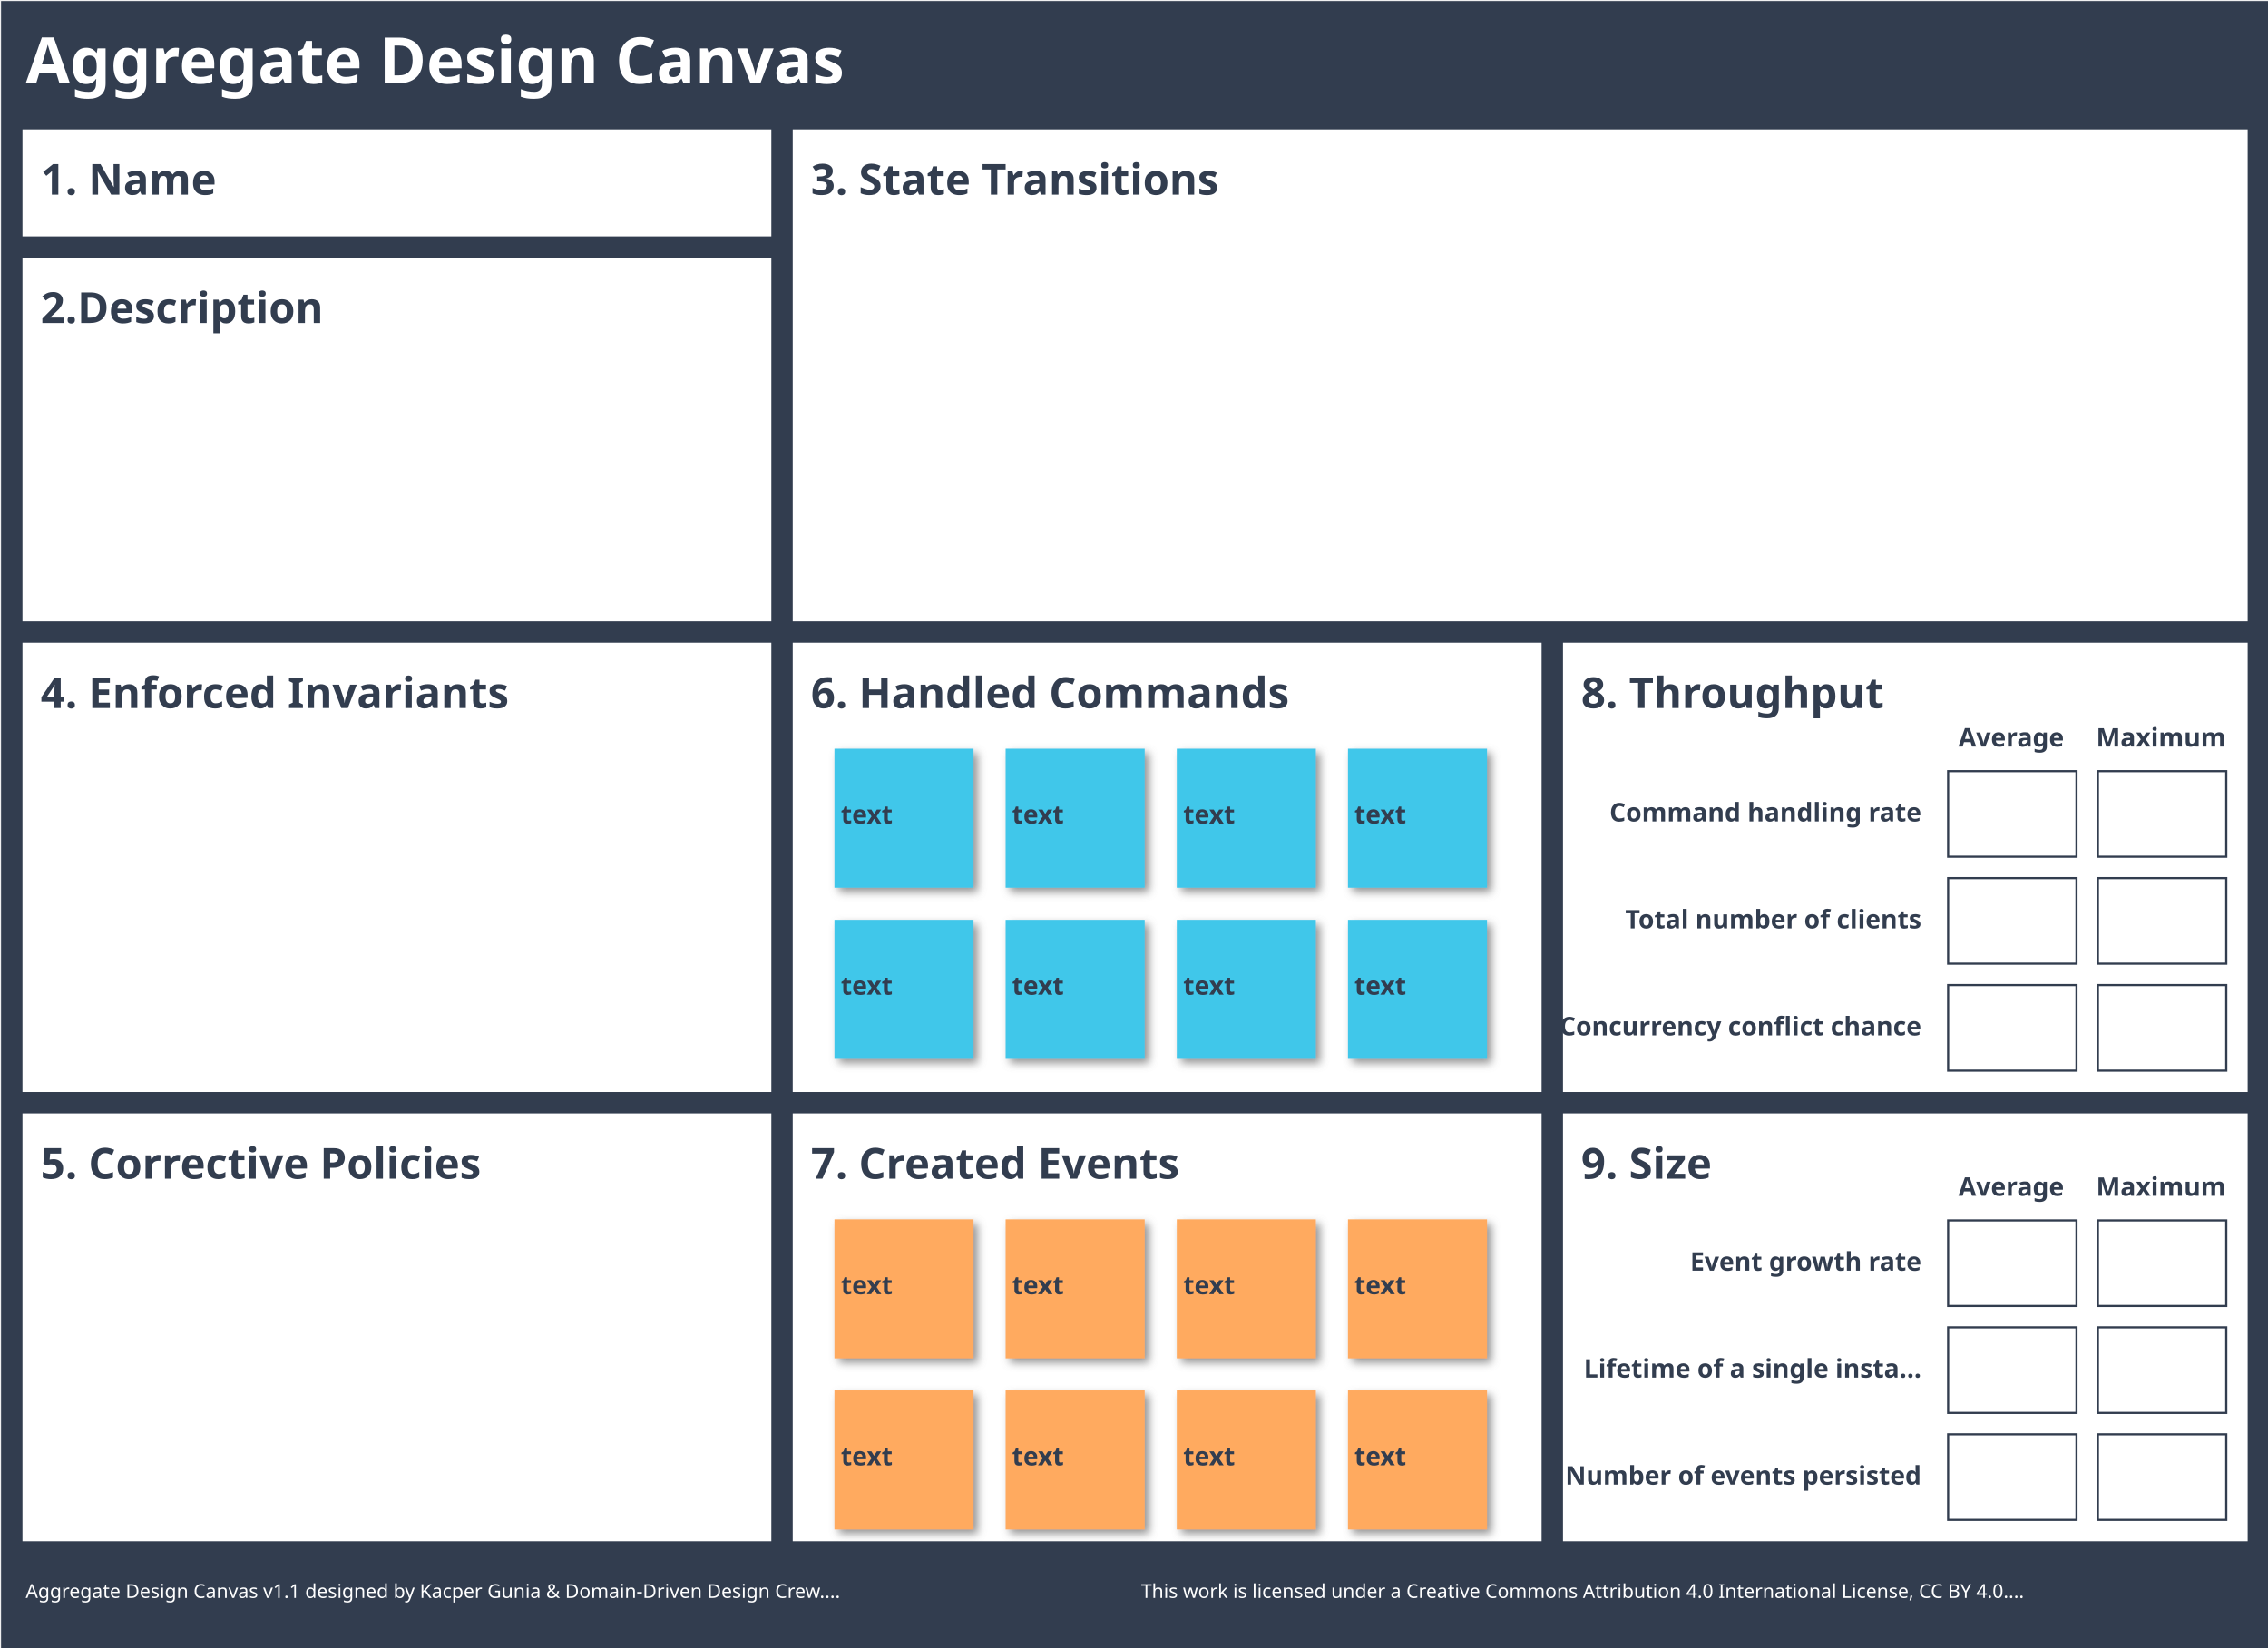
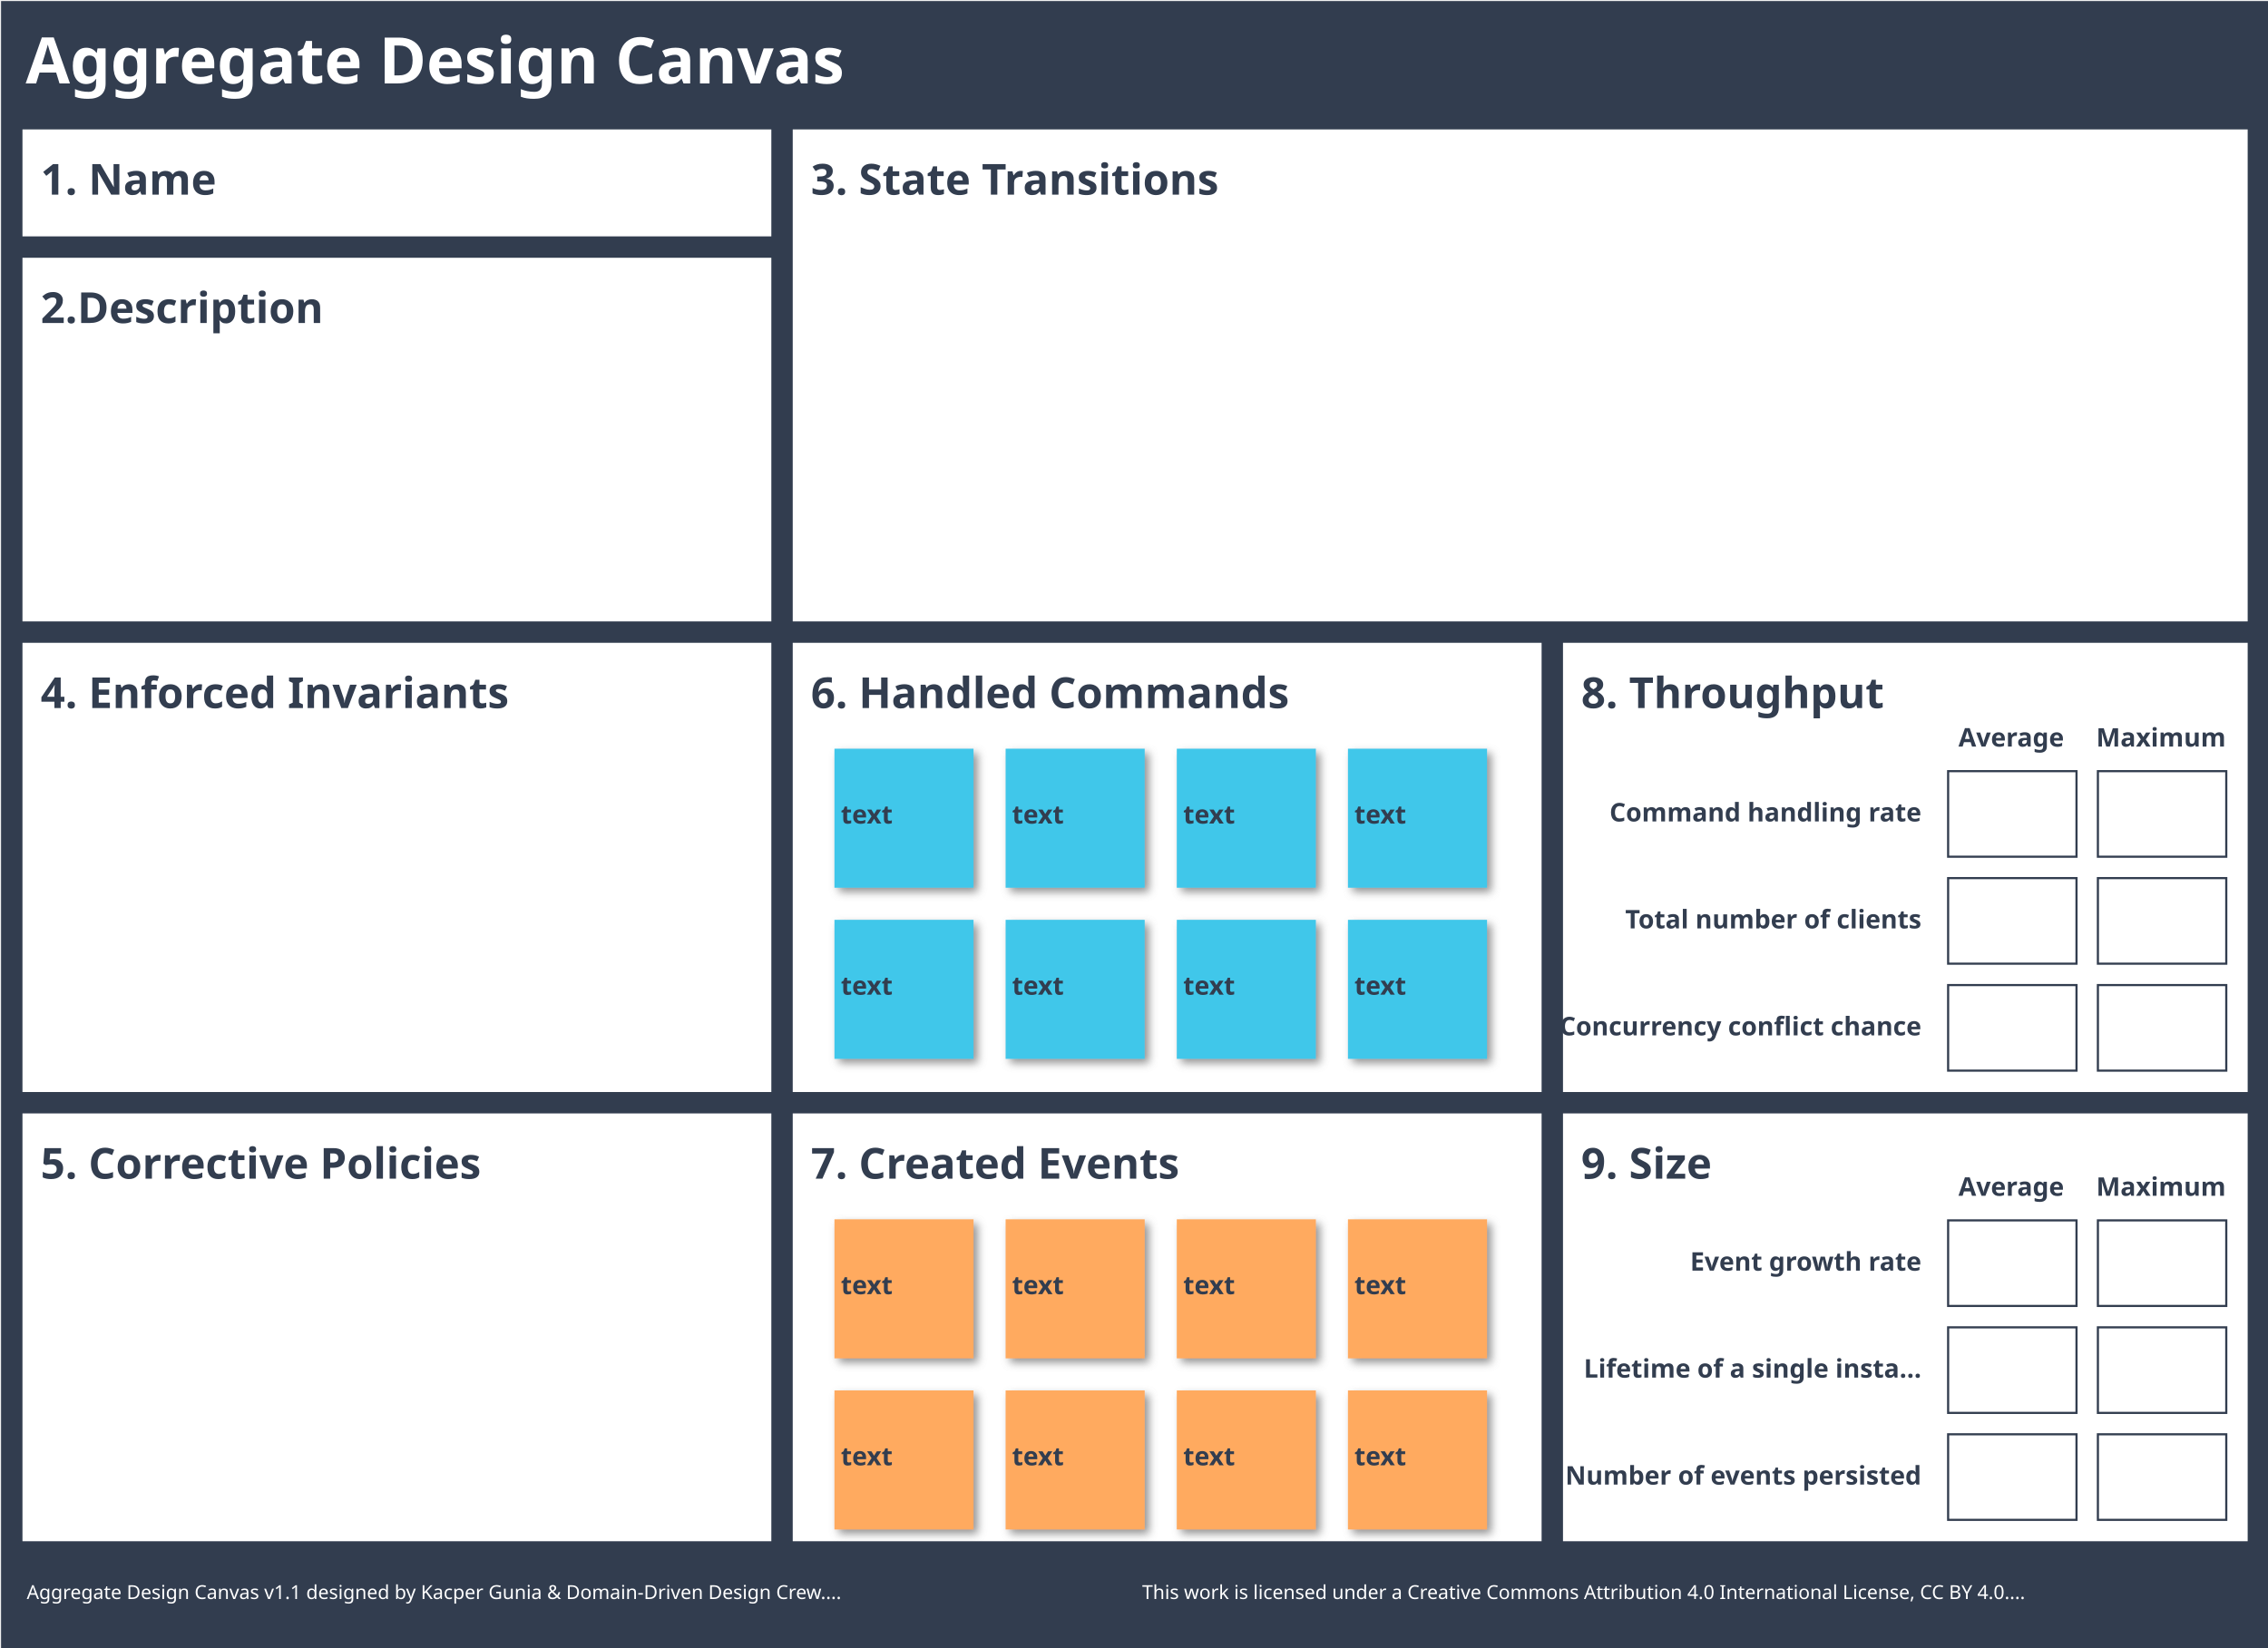
<svg xmlns="http://www.w3.org/2000/svg" version="1.1" width="1060px" height="770px" viewBox="-0.5 -0.5 1060 770">
  <defs>
    <filter id="dropShadow" x="-20%" y="-20%" width="140%" height="140%">
      <feDropShadow dx="2" dy="2" stdDeviation="2" flood-color="#888" flood-opacity="0.9" />
    </filter>
  </defs>
  <style>
+         .bgRect { fill: #323d4f; stroke: none; }
        .hcCards { fill:#40C7EA;stroke:none; }
        .ceCards { fill:#FFAA5E;stroke:none; }
        .textCards text {
-             font-family: "IBM Plex Sans";
-             font-size: 12px;
-             font-weight: bold;
-             fill: #323D4F;
+         font-family: "IBM Plex Sans";
+         font-size: 12px;
+         font-weight: bold;
+         fill: #323D4F;
        }
        .title {
-             font-family: "IBM Plex Sans";
-             font-size: 20px;
-             font-weight: bold;
-             fill: #323D4F;
+         font-family: "IBM Plex Sans";
+         font-size: 20px;
+         font-weight: bold;
+         fill: #323D4F;
        }
    </style>
-   <g>
-     <rect x="0" y="0" width="1060" height="770" fill="#323d4f" stroke="none" pointer-events="all" />
-     <rect x="370" y="60" width="680" height="230" fill="rgb(255, 255, 255)" stroke="none" pointer-events="all" />
-     <rect x="10" y="10" width="1040" height="40" fill="#323d4f" stroke="none" pointer-events="all" />
-     <g transform="translate(-0.5 -0.5)">
-       <text x="12" y="39" fill="#FFFFFF" font-family="IBM Plex Sans" font-size="30px" font-weight="bold">Aggregate
-                 Design Canvas
-             </text>
+   <rect class="bgRect" x="0" y="0" width="1060" height="770" pointer-events="all" />
+   <rect x="370" y="60" width="680" height="230" fill="rgb(255, 255, 255)" stroke="none" pointer-events="all" />
+   <rect x="10" y="10" width="1040" height="40" fill="#323d4f" stroke="none" pointer-events="all" />
+   <g transform="translate(-0.5 -0.5)">
+     <text x="12" y="39" fill="#FFFFFF" font-family="IBM Plex Sans" font-size="30px" font-weight="bold">Aggregate
+             Design Canvas
+         </text>
+   </g>
+   <rect x="10" y="60" width="350" height="50" fill="rgb(255, 255, 255)" stroke="none" pointer-events="all" />
+   <g transform="translate(-0.5 -0.5)">
+     <text id="nameText" class="title" x="19" y="91">1. Name</text>
+   </g>
+   <rect id="descriptionRect" x="10" y="120" width="350" height="170" fill="rgb(255, 255, 255)" stroke="none" pointer-events="all" />
+   <g transform="translate(-0.5 -0.5)">
+     <text class="title" x="19" y="151">2.Description</text>
+     <text id="descriptionText" x="19" y="151" fill="#323D4F" font-family="IBM Plex Sans" font-size="16px">
+         </text>
+   </g>
+   <g transform="translate(-0.5 -0.5)">
+     <text class="title" x="379" y="91">3. State Transitions</text>
+   </g>
+   <rect id="enforcedInvariantsRect" x="10" y="300" width="350" height="210" fill="rgb(255, 255, 255)" stroke="none" pointer-events="all" />
+   <g transform="translate(-0.5 -0.5)">
+     <text class="title" x="19" y="331">4. Enforced Invariants</text>
+     <text id="eiText" x="19" y="345">
+         </text>
+   </g>
+   <rect id="correctivePoliciesRect" x="10" y="520" width="350" height="200" fill="rgb(255, 255, 255)" stroke="none" pointer-events="all" />
+   <g transform="translate(-0.5 -0.5)">
+     <text class="title" x="19" y="551">5. Corrective Policies</text>
+     <text id="cpText" x="19" y="565">
+         </text>
+   </g>
+   <rect id="handledCommandsRect" x="370" y="300" width="350" height="210" fill="rgb(255, 255, 255)" stroke="none" pointer-events="all" />
+   <g id="handledCommandsGroup" transform="translate(-0.5 -0.5)">
+     <text id="handledCommandsText" class="title" x="379" y="331">6. Handled Commands</text>
+     <g id="cardsHc" class="hcCards textCards">
+       <rect id="rectHc1" x="390" y="350" width="65" height="65" filter="url(#dropShadow)" />
+       <text id="txtHc1" x="393" y="385">text</text>
+       <rect id="rectHc2" x="470" y="350" width="65" height="65" filter="url(#dropShadow)" />
+       <text id="txtHc2" x="473" y="385">text</text>
+       <rect id="rectHc3" x="550" y="350" width="65" height="65" filter="url(#dropShadow)" />
+       <text id="txtHc3" x="553" y="385">text</text>
+       <rect id="rectHc4" x="630" y="350" width="65" height="65" filter="url(#dropShadow)" />
+       <text id="txtHc4" x="633" y="385">text</text>
+       <rect id="rectHc5" x="390" y="430" width="65" height="65" filter="url(#dropShadow)" />
+       <text id="txtHc5" x="393" y="465">text</text>
+       <rect id="rectHc6" x="470" y="430" width="65" height="65" filter="url(#dropShadow)" />
+       <text id="txtHc6" x="473" y="465">text</text>
+       <rect id="rectHc7" x="550" y="430" width="65" height="65" filter="url(#dropShadow)" />
+       <text id="txtHc7" x="553" y="465">text</text>
+       <rect id="rectHc8" x="630" y="430" width="65" height="65" filter="url(#dropShadow)" />
+       <text id="txtHc8" x="633" y="465">text</text>
    </g>
-     <rect x="10" y="60" width="350" height="50" fill="rgb(255, 255, 255)" stroke="none" pointer-events="all" />
-     <g transform="translate(-0.5 -0.5)">
-       <text id="nameText" class="title" x="19" y="91">1. Name</text>
+   </g>
+   <rect id="createdEventsRect" x="370" y="520" width="350" height="200" fill="rgb(255, 255, 255)" stroke="none" pointer-events="all" />
+   <g id="createdEventsGroup" transform="translate(-0.5 -0.5)">
+     <text id="createdEventsText" class="title" x="379" y="551">7. Created Events</text>
+     <g id="cardsCe" class="ceCards textCards">
+       <rect id="rectCe1" x="390" y="570" width="65" height="65" filter="url(#dropShadow)" />
+       <text id="txtCe1" x="393" y="605">text</text>
+       <rect id="rectCe2" x="470" y="570" width="65" height="65" filter="url(#dropShadow)" />
+       <text id="txtCe2" x="473" y="605">text</text>
+       <rect id="rectCe3" x="550" y="570" width="65" height="65" filter="url(#dropShadow)" />
+       <text id="txtCe3" x="553" y="605">text</text>
+       <rect id="rectCe4" x="630" y="570" width="65" height="65" filter="url(#dropShadow)" />
+       <text id="txtCe4" x="633" y="605">text</text>
+       <rect id="rectCe5" x="390" y="650" width="65" height="65" filter="url(#dropShadow)" />
+       <text id="txtCe5" x="393" y="685">text</text>
+       <rect id="rectCe6" x="470" y="650" width="65" height="65" filter="url(#dropShadow)" />
+       <text id="txtCe6" x="473" y="685">text</text>
+       <rect id="rectCe7" x="550" y="650" width="65" height="65" filter="url(#dropShadow)" />
+       <text id="txtCe7" x="553" y="685">text</text>
+       <rect id="rectCe8" x="630" y="650" width="65" height="65" filter="url(#dropShadow)" />
+       <text id="txtCe8" x="633" y="685">text</text>
    </g>
-     <rect id="descriptionRect" x="10" y="120" width="350" height="170" fill="rgb(255, 255, 255)" stroke="none" pointer-events="all" />
-     <g transform="translate(-0.5 -0.5)">
-       <text class="title" x="19" y="151">2.Description</text>
-       <text id="descriptionText" x="19" y="151" fill="#323D4F" font-family="IBM Plex Sans" font-size="16px">
-             </text>
-     </g>
-     <g transform="translate(-0.5 -0.5)">
-       <text class="title" x="379" y="91">3. State Transitions</text>
-     </g>
-     <rect id="enforcedInvariantsRect" x="10" y="300" width="350" height="210" fill="rgb(255, 255, 255)" stroke="none" pointer-events="all" />
-     <g transform="translate(-0.5 -0.5)">
-       <text class="title" x="19" y="331">4. Enforced Invariants</text>
-       <text id="eiText" x="19" y="345">
-             </text>
-     </g>
-     <rect id="correctivePoliciesRect" x="10" y="520" width="350" height="200" fill="rgb(255, 255, 255)" stroke="none" pointer-events="all" />
-     <g transform="translate(-0.5 -0.5)">
-       <text class="title" x="19" y="551">5. Corrective Policies</text>
-       <text id="cpText" x="19" y="565">
-             </text>
-     </g>
-     <rect id="handledCommandsRect" x="370" y="300" width="350" height="210" fill="rgb(255, 255, 255)" stroke="none" pointer-events="all" />
-     <g id="handledCommandsGroup" transform="translate(-0.5 -0.5)">
-       <text id="handledCommandsText" class="title" x="379" y="331">6. Handled Commands</text>
-       <g id="cardsHc" class="hcCards textCards">
-         <rect id="rectHc1" x="390" y="350" width="65" height="65" filter="url(#dropShadow)" />
-         <text id="txtHc1" x="393" y="385">text</text>
-         <rect id="rectHc2" x="470" y="350" width="65" height="65" filter="url(#dropShadow)" />
-         <text id="txtHc2" x="473" y="385">text</text>
-         <rect id="rectHc3" x="550" y="350" width="65" height="65" filter="url(#dropShadow)" />
-         <text id="txtHc3" x="553" y="385">text</text>
-         <rect id="rectHc4" x="630" y="350" width="65" height="65" filter="url(#dropShadow)" />
-         <text id="txtHc4" x="633" y="385">text</text>
-         <rect id="rectHc5" x="390" y="430" width="65" height="65" filter="url(#dropShadow)" />
-         <text id="txtHc5" x="393" y="465">text</text>
-         <rect id="rectHc6" x="470" y="430" width="65" height="65" filter="url(#dropShadow)" />
-         <text id="txtHc6" x="473" y="465">text</text>
-         <rect id="rectHc7" x="550" y="430" width="65" height="65" filter="url(#dropShadow)" />
-         <text id="txtHc7" x="553" y="465">text</text>
-         <rect id="rectHc8" x="630" y="430" width="65" height="65" filter="url(#dropShadow)" />
-         <text id="txtHc8" x="633" y="465">text</text>
-       </g>
-     </g>
-     <rect id="createdEventsRect" x="370" y="520" width="350" height="200" fill="rgb(255, 255, 255)" stroke="none" pointer-events="all" />
-     <g id="createdEventsGroup" transform="translate(-0.5 -0.5)">
-       <text id="createdEventsText" class="title" x="379" y="551">7. Created Events</text>
-       <g id="cardsCe" class="ceCards textCards">
-         <rect id="rectCe1" x="390" y="570" width="65" height="65" filter="url(#dropShadow)" />
-         <text id="txtCe1" x="393" y="605">text</text>
-         <rect id="rectCe2" x="470" y="570" width="65" height="65" filter="url(#dropShadow)" />
-         <text id="txtCe2" x="473" y="605">text</text>
-         <rect id="rectCe3" x="550" y="570" width="65" height="65" filter="url(#dropShadow)" />
-         <text id="txtCe3" x="553" y="605">text</text>
-         <rect id="rectCe4" x="630" y="570" width="65" height="65" filter="url(#dropShadow)" />
-         <text id="txtCe4" x="633" y="605">text</text>
-         <rect id="rectCe5" x="390" y="650" width="65" height="65" filter="url(#dropShadow)" />
-         <text id="txtCe5" x="393" y="685">text</text>
-         <rect id="rectCe6" x="470" y="650" width="65" height="65" filter="url(#dropShadow)" />
-         <text id="txtCe6" x="473" y="685">text</text>
-         <rect id="rectCe7" x="550" y="650" width="65" height="65" filter="url(#dropShadow)" />
-         <text id="txtCe7" x="553" y="685">text</text>
-         <rect id="rectCe8" x="630" y="650" width="65" height="65" filter="url(#dropShadow)" />
-         <text id="txtCe8" x="633" y="685">text</text>
-       </g>
-     </g>
-     <rect x="730" y="300" width="320" height="210" fill="rgb(255, 255, 255)" stroke="none" pointer-events="all" />
-     <g transform="translate(-0.5 -0.5)">
-       <text class="title" x="739" y="331">8. Throughput</text>
-     </g>
-     <rect x="910" y="360" width="60" height="40" fill="rgb(255, 255, 255)" stroke="#323d4f" pointer-events="all" />
-     <rect x="980" y="360" width="60" height="40" fill="rgb(255, 255, 255)" stroke="#323d4f" pointer-events="all" />
-     <rect x="910" y="330" width="60" height="30" fill="none" stroke="none" pointer-events="all" />
-     <g transform="translate(-0.5 -0.5)">
-       <text x="940" y="349" fill="#323D4F" font-family="IBM Plex Sans" font-size="12px" text-anchor="middle" font-weight="bold">Average
-             </text>
-     </g>
-     <rect x="980" y="330" width="60" height="30" fill="none" stroke="none" pointer-events="all" />
-     <g transform="translate(-0.5 -0.5)">
-       <text x="1010" y="349" fill="#323D4F" font-family="IBM Plex Sans" font-size="12px" text-anchor="middle" font-weight="bold">Maximum
-             </text>
-     </g>
-     <rect x="740" y="365" width="160" height="30" fill="none" stroke="none" pointer-events="all" />
-     <g transform="translate(-0.5 -0.5)">
-       <text x="898" y="384" fill="#323D4F" font-family="IBM Plex Sans" font-size="12px" text-anchor="end" font-weight="bold">Command handling rate
-             </text>
-     </g>
+   </g>
+   <rect x="730" y="300" width="320" height="210" fill="rgb(255, 255, 255)" stroke="none" pointer-events="all" />
+   <g transform="translate(-0.5 -0.5)">
+     <text class="title" x="739" y="331">8. Throughput</text>
+   </g>
+   <rect x="910" y="360" width="60" height="40" fill="rgb(255, 255, 255)" stroke="#323d4f" pointer-events="all" />
+   <rect x="980" y="360" width="60" height="40" fill="rgb(255, 255, 255)" stroke="#323d4f" pointer-events="all" />
+   <rect x="910" y="330" width="60" height="30" fill="none" stroke="none" pointer-events="all" />
+   <g transform="translate(-0.5 -0.5)">
+     <text x="940" y="349" fill="#323D4F" font-family="IBM Plex Sans" font-size="12px" text-anchor="middle" font-weight="bold">Average
+         </text>
+   </g>
+   <rect x="980" y="330" width="60" height="30" fill="none" stroke="none" pointer-events="all" />
+   <g transform="translate(-0.5 -0.5)">
+     <text x="1010" y="349" fill="#323D4F" font-family="IBM Plex Sans" font-size="12px" text-anchor="middle" font-weight="bold">Maximum
+         </text>
+   </g>
+   <rect x="740" y="365" width="160" height="30" fill="none" stroke="none" pointer-events="all" />
+   <g transform="translate(-0.5 -0.5)">
+     <text x="898" y="384" fill="#323D4F" font-family="IBM Plex Sans" font-size="12px" text-anchor="end" font-weight="bold">Command handling rate
+         </text>
  </g>
  <rect x="740" y="415" width="160" height="30" fill="none" stroke="none" pointer-events="all" />
  <g transform="translate(-0.5 -0.5)">
    <text x="898" y="434" fill="#323D4F" font-family="IBM Plex Sans" font-size="12px" text-anchor="end" font-weight="bold">Total number of clients
        </text>
  </g>
  <rect x="740" y="465" width="160" height="30" fill="none" stroke="none" pointer-events="all" />
  <g transform="translate(-0.5 -0.5)">
    <text x="898" y="484" fill="#323D4F" font-family="IBM Plex Sans" font-size="12px" text-anchor="end" font-weight="bold">Concurrency conflict chance
        </text>
  </g>
  <rect x="730" y="520" width="320" height="200" fill="rgb(255, 255, 255)" stroke="none" pointer-events="all" />
  <g transform="translate(-0.5 -0.5)">
    <text class="title" x="739" y="551">9. Size</text>
  </g>
  <rect x="740" y="575" width="160" height="30" fill="none" stroke="none" pointer-events="all" />
  <g transform="translate(-0.5 -0.5)">
    <text x="898" y="594" fill="#323D4F" font-family="IBM Plex Sans" font-size="12px" text-anchor="end" font-weight="bold">Event growth rate
        </text>
  </g>
  <rect x="740" y="625" width="160" height="30" fill="none" stroke="none" pointer-events="all" />
  <g transform="translate(-0.5 -0.5)">
    <text x="898" y="644" fill="#323D4F" font-family="IBM Plex Sans" font-size="12px" text-anchor="end" font-weight="bold">Lifetime of a single insta...
        </text>
  </g>
  <rect x="740" y="675" width="160" height="30" fill="none" stroke="none" pointer-events="all" />
  <g transform="translate(-0.5 -0.5)">
    <text x="898" y="694" fill="#323D4F" font-family="IBM Plex Sans" font-size="12px" text-anchor="end" font-weight="bold">Number of events persisted
        </text>
  </g>
  <rect x="980" y="410" width="60" height="40" fill="rgb(255, 255, 255)" stroke="#323d4f" pointer-events="all" />
  <rect x="910" y="410" width="60" height="40" fill="rgb(255, 255, 255)" stroke="#323d4f" pointer-events="all" />
  <rect x="910" y="460" width="60" height="40" fill="rgb(255, 255, 255)" stroke="#323d4f" pointer-events="all" />
  <rect x="980" y="460" width="60" height="40" fill="rgb(255, 255, 255)" stroke="#323d4f" pointer-events="all" />
  <rect x="910" y="540" width="60" height="30" fill="none" stroke="none" pointer-events="all" />
  <g transform="translate(-0.5 -0.5)">
    <text x="940" y="559" fill="#323D4F" font-family="IBM Plex Sans" font-size="12px" text-anchor="middle" font-weight="bold">Average
        </text>
  </g>
  <rect x="980" y="540" width="60" height="30" fill="none" stroke="none" pointer-events="all" />
  <g transform="translate(-0.5 -0.5)">
    <text x="1010" y="559" fill="#323D4F" font-family="IBM Plex Sans" font-size="12px" text-anchor="middle" font-weight="bold">Maximum
        </text>
  </g>
-   <rect x="10" y="726" width="428.57" height="35.65" fill="none" stroke="none" pointer-events="all" />
-   <g transform="translate(-0.5 -0.5)">
-     <text x="12" y="747" fill="#FFFFFF" font-family="IBM Plex Sans" font-size="9px">Aggregate Design Canvas v1.1
-             designed by Kacper Gunia &amp; Domain-Driven Design Crew....
-         </text>
-   </g>
-   <rect x="480" y="726" width="468.43" height="35.65" fill="none" stroke="none" pointer-events="all" />
-   <g transform="translate(-0.5 -0.5)">
-     <text x="946" y="747" fill="#FFFFFF" font-family="IBM Plex Sans" font-size="9px" text-anchor="end">This work
-             is licensed under a Creative Commons Attribution 4.0 International License, CC BY 4.0....
-         </text>
-   </g>
  <rect x="980" y="570" width="60" height="40" fill="rgb(255, 255, 255)" stroke="#323d4f" pointer-events="all" />
  <rect x="910" y="570" width="60" height="40" fill="rgb(255, 255, 255)" stroke="#323d4f" pointer-events="all" />
  <rect x="910" y="620" width="60" height="40" fill="rgb(255, 255, 255)" stroke="#323d4f" pointer-events="all" />
  <rect x="980" y="620" width="60" height="40" fill="rgb(255, 255, 255)" stroke="#323d4f" pointer-events="all" />
  <rect x="980" y="670" width="60" height="40" fill="rgb(255, 255, 255)" stroke="#323d4f" pointer-events="all" />
  <rect x="910" y="670" width="60" height="40" fill="rgb(255, 255, 255)" stroke="#323d4f" pointer-events="all" />
+   <g id="footer">
+     <text x="12" y="747" fill="#FFFFFF" font-family="IBM Plex Sans" font-size="9px">Aggregate Design Canvas v1.1
+             designed by Kacper Gunia &amp; Domain-Driven Design Crew....
+         </text>
+     <text x="946" y="747" fill="#FFFFFF" font-family="IBM Plex Sans" font-size="9px" text-anchor="end">This work
+             is licensed under a Creative Commons Attribution 4.0 International License, CC BY 4.0....
+         </text>
+   </g>
</svg>
